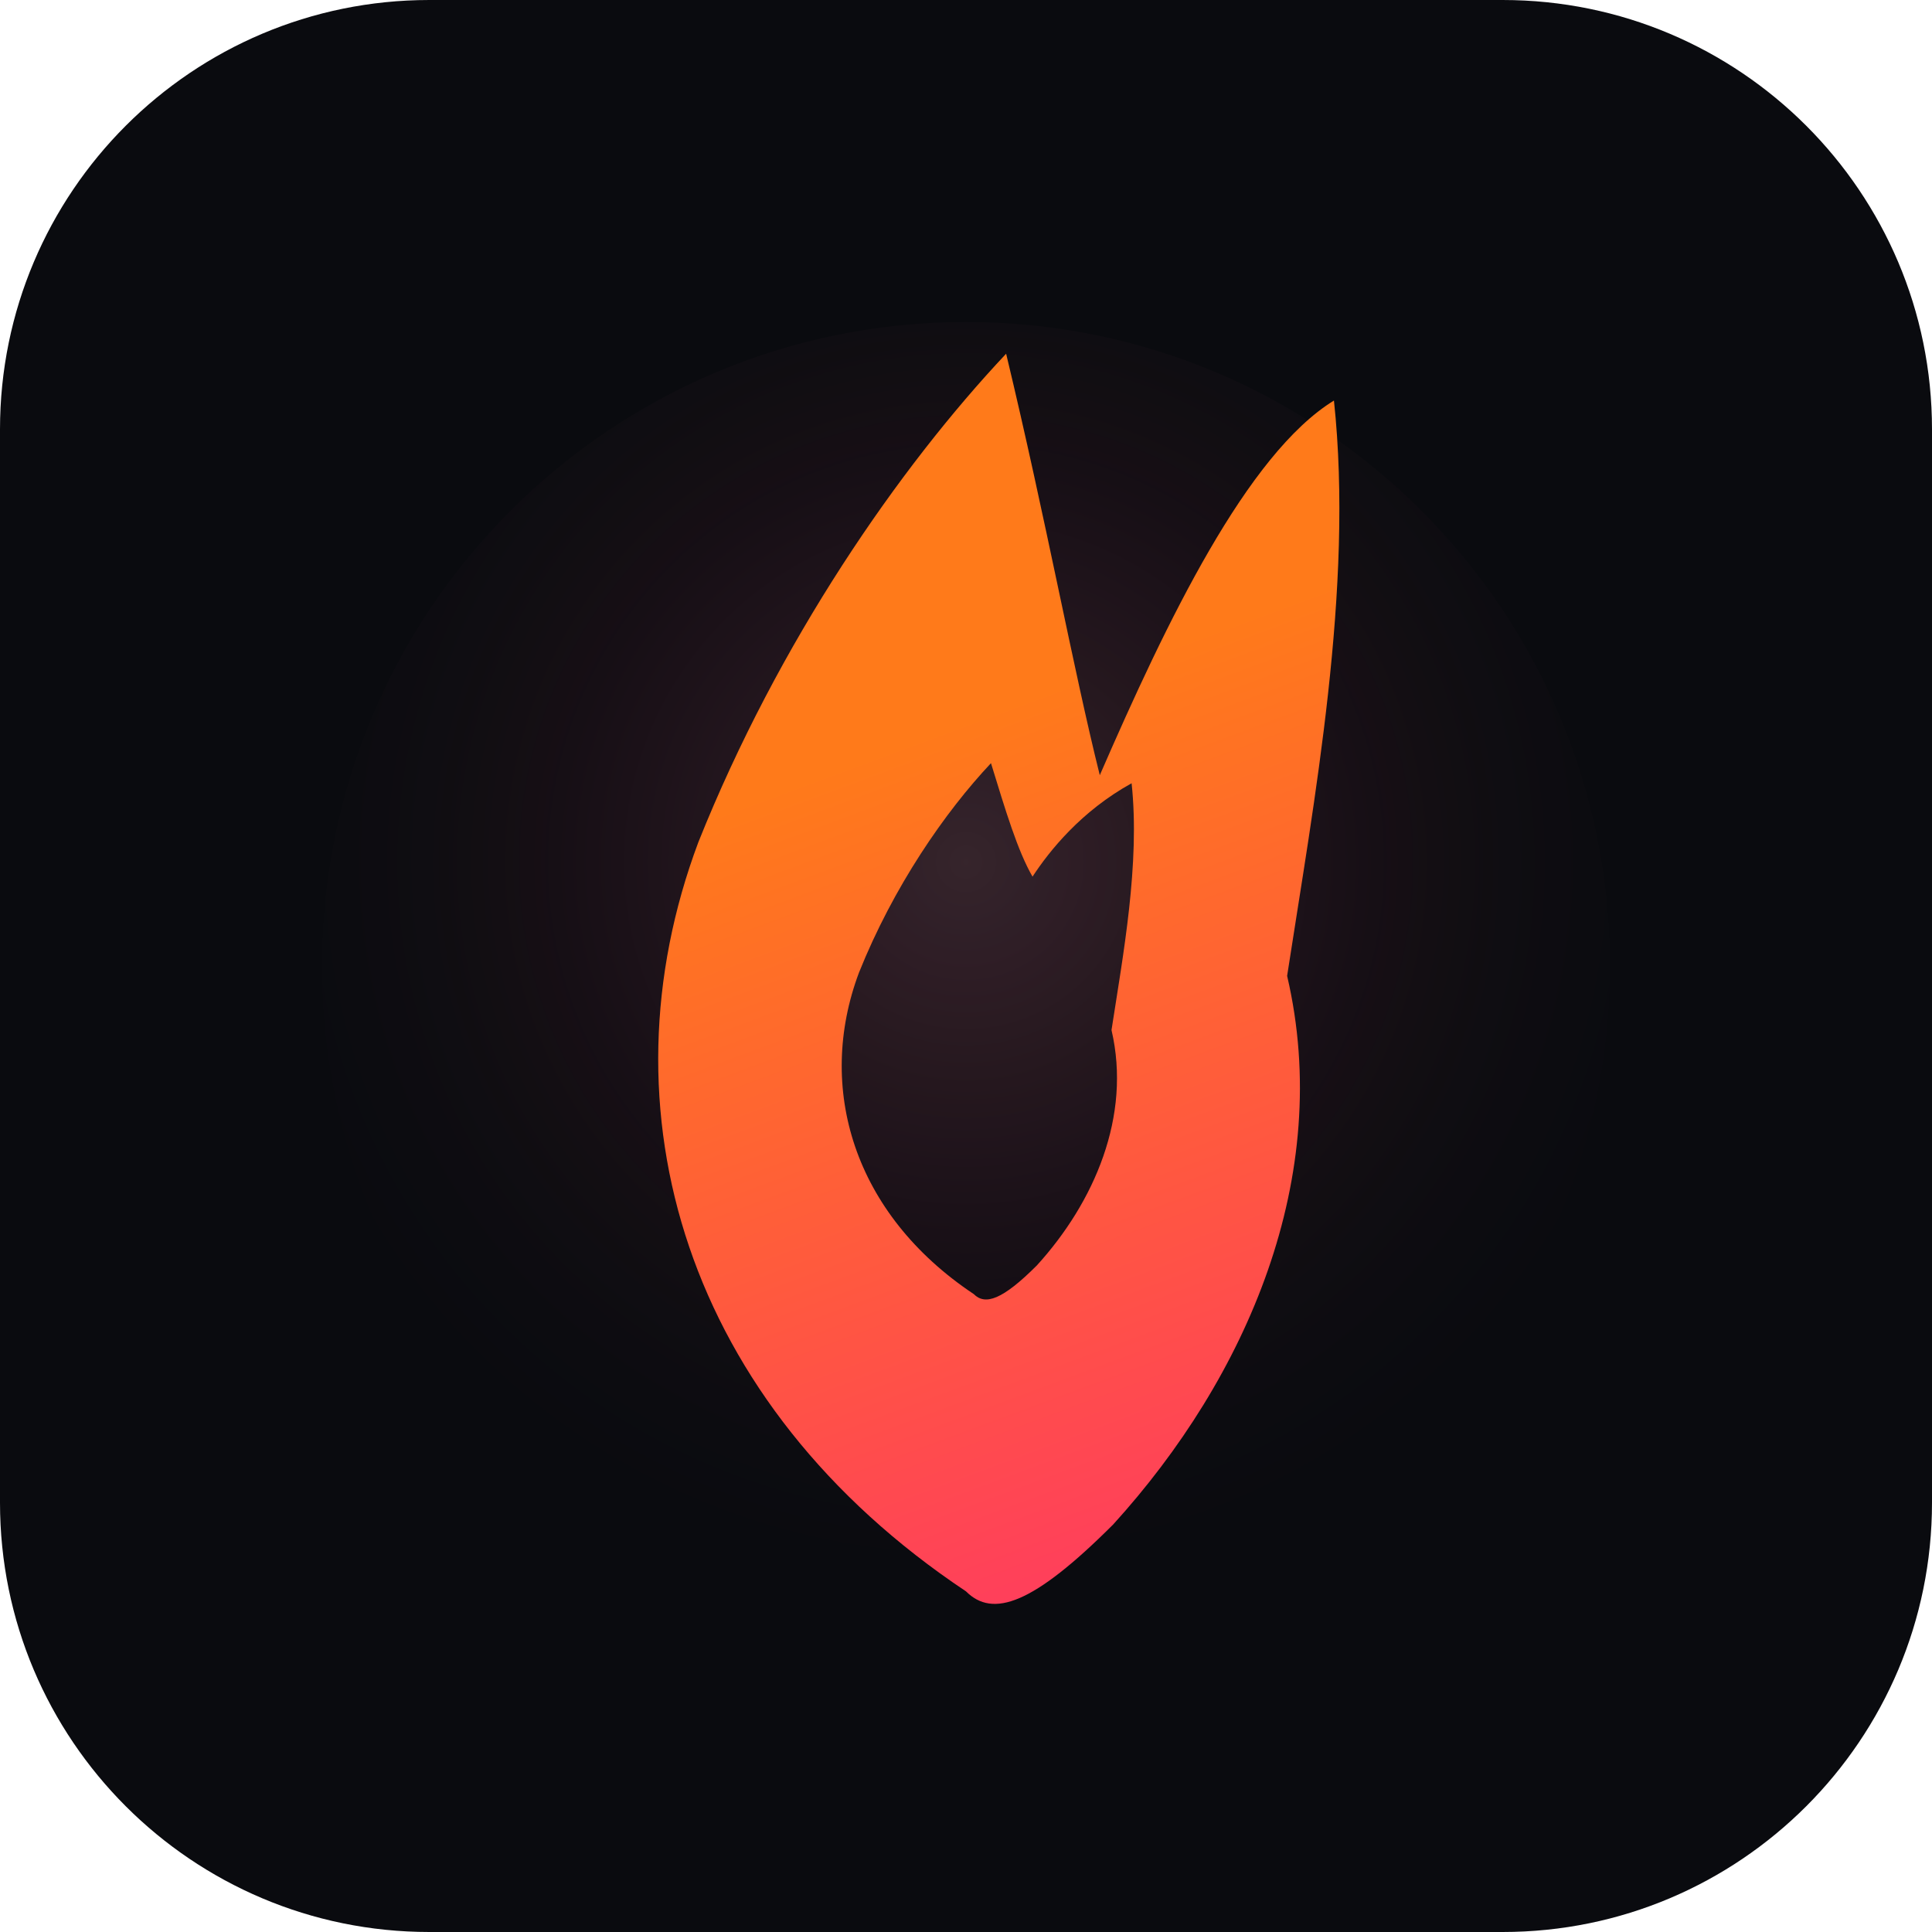
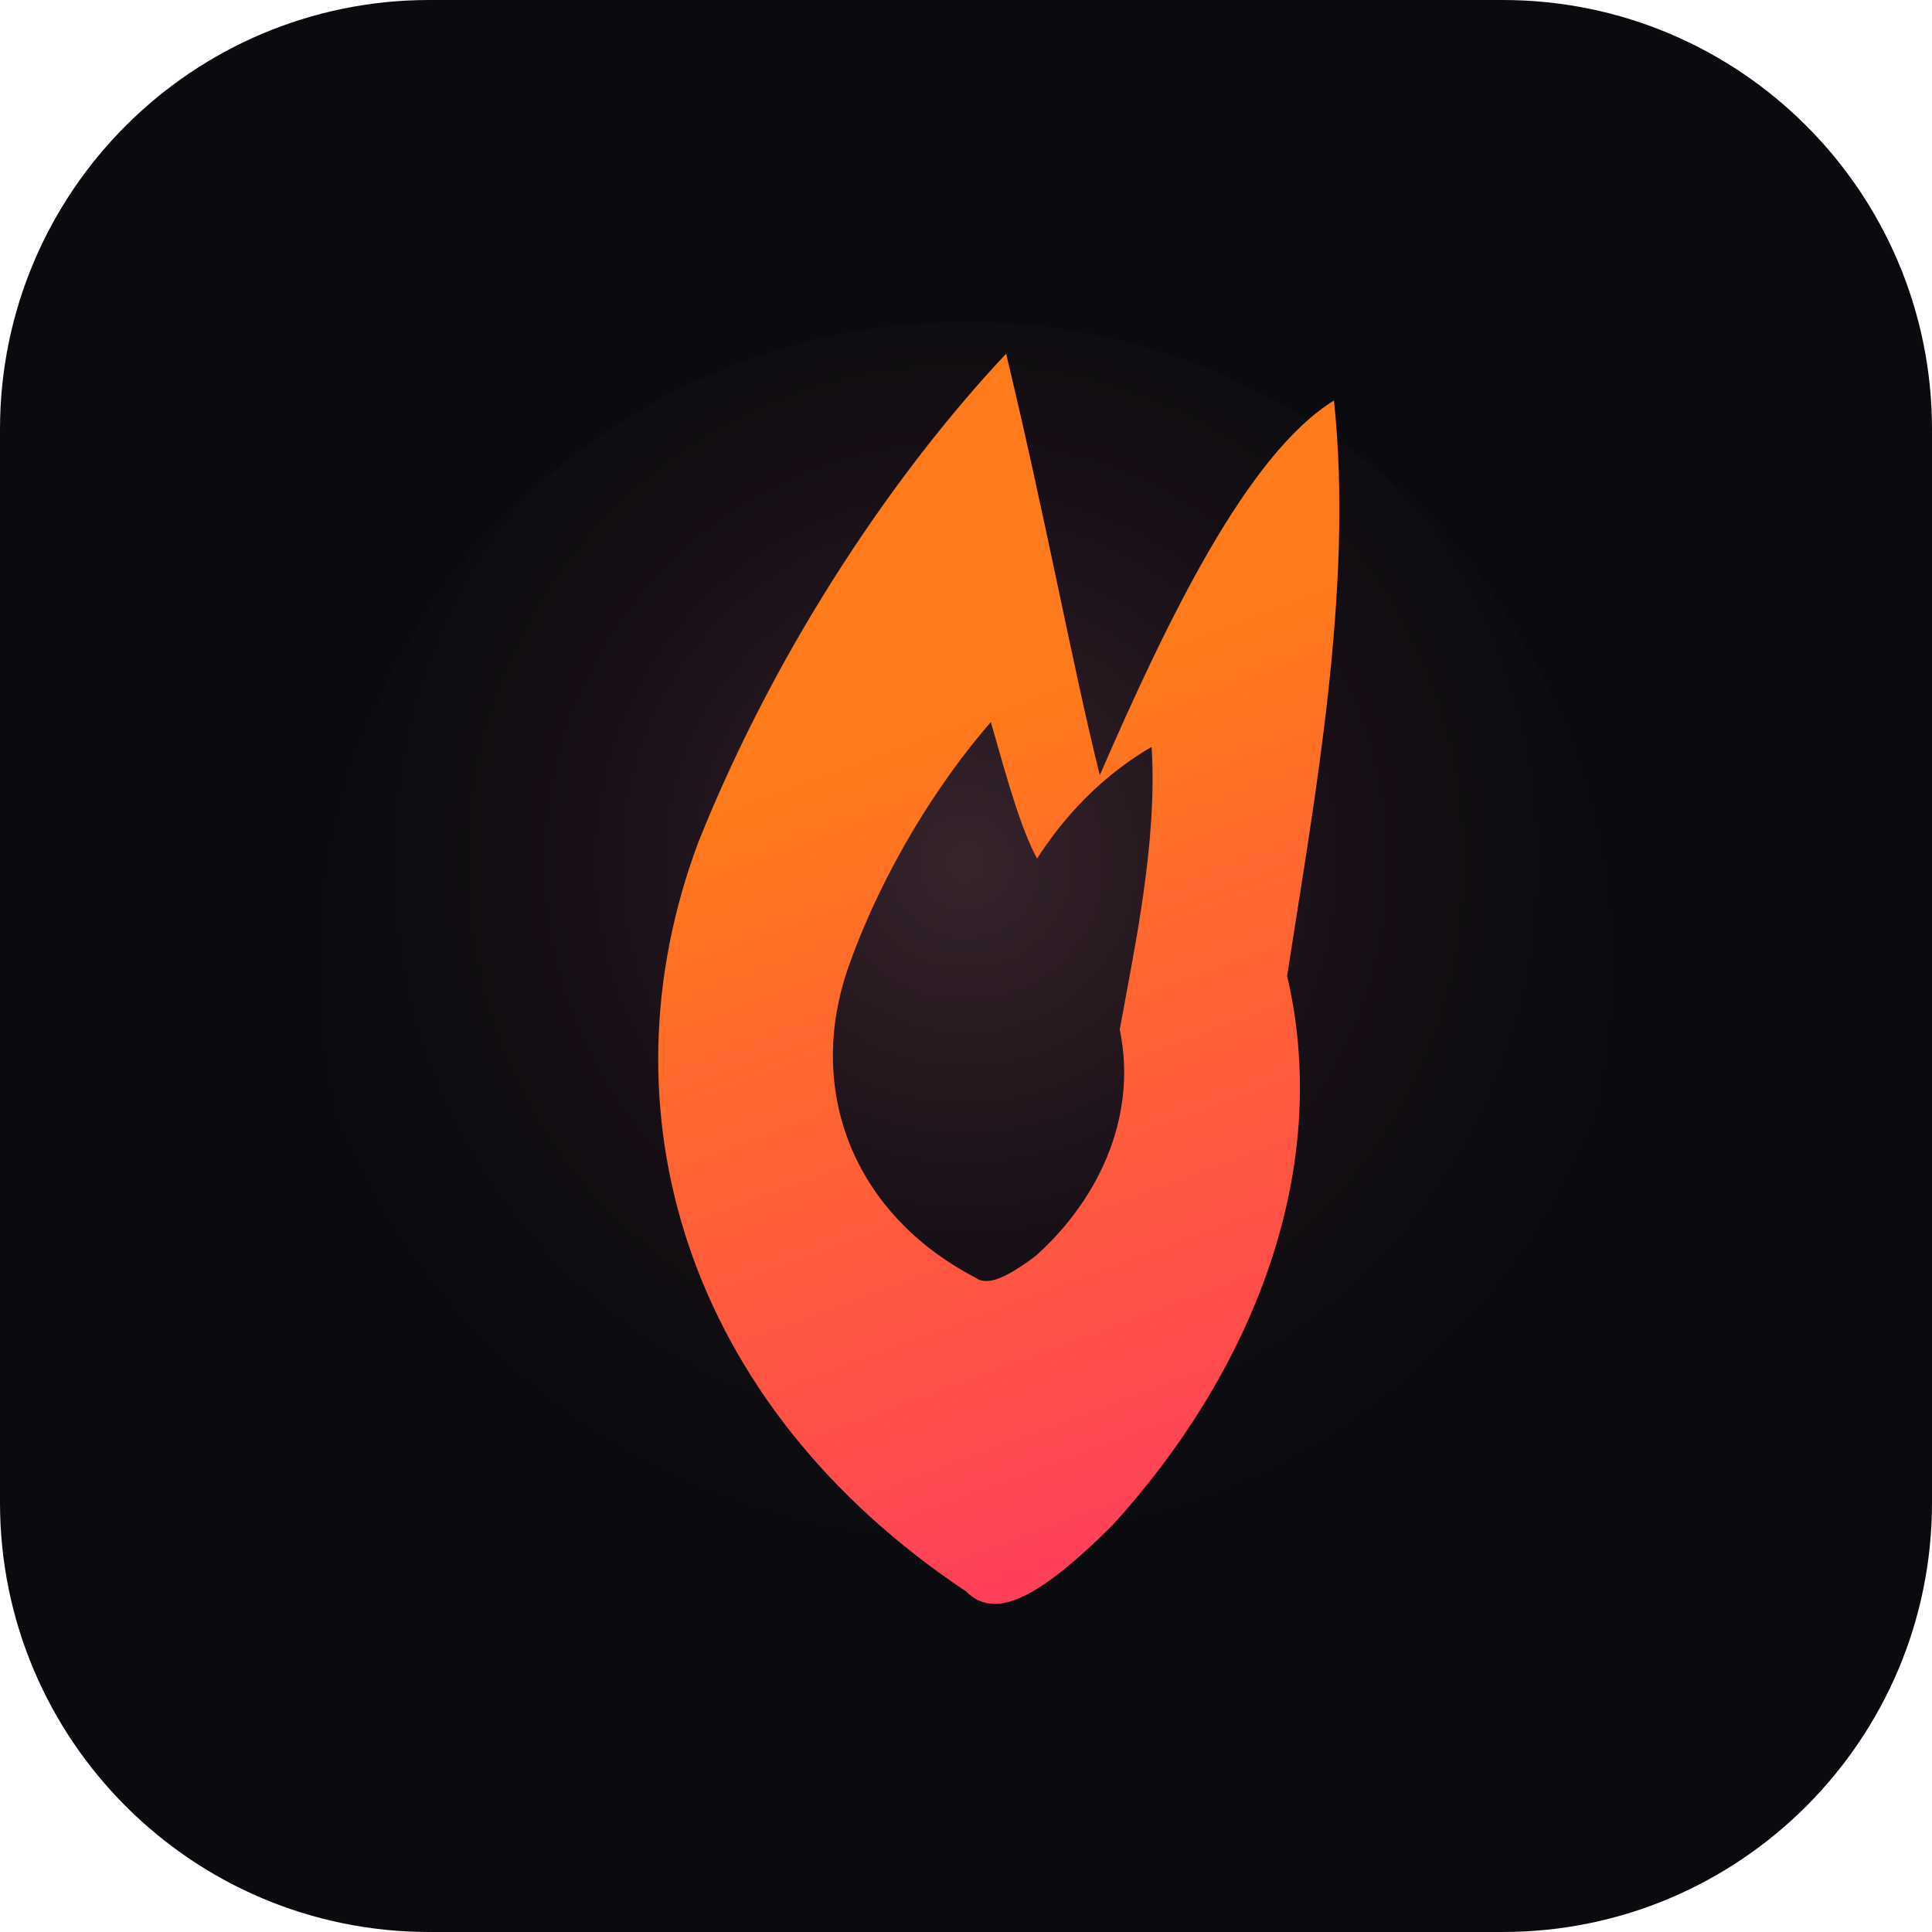
<svg xmlns="http://www.w3.org/2000/svg" viewBox="0 0 180 180" width="180" height="180" role="img" aria-label="Souldawn">
  <defs>
    <linearGradient id="dawn" x1="65" y1="32" x2="108" y2="148" gradientUnits="userSpaceOnUse">
      <stop offset="0%" stop-color="#ff7a1a" />
      <stop offset="45%" stop-color="#ff2d6f" />
      <stop offset="100%" stop-color="#b81648" />
    </linearGradient>
    <radialGradient id="bloom" cx="50%" cy="42%" r="58%">
      <stop offset="0%" stop-color="#ff9ab0" stop-opacity="0.18" />
      <stop offset="55%" stop-color="#ff5c8a" stop-opacity="0.05" />
      <stop offset="100%" stop-color="#0a0b0f" stop-opacity="0" />
    </radialGradient>
  </defs>
  <rect width="180" height="180" rx="40" fill="#0a0b0f" />
  <circle cx="90" cy="90" r="60" fill="url(#bloom)" />
  <g transform="translate(90,90) scale(1.85) translate(-50,-50)">
-     <path fill-rule="evenodd" d="M 50.000,81.494 C 35.850,72.061 31.470,57.236 36.523,43.760 C 40.566,33.652 46.631,24.893 52.021,19.165 C 54.043,27.588 55.391,35.000 56.738,40.391 C 60.107,32.642 64.150,24.219 68.530,21.523 C 69.541,30.957 67.520,41.738 66.172,50.498 C 68.530,60.605 64.150,70.713 57.412,78.125 C 53.369,82.168 51.348,82.842 50.000,81.494 Z M 50.391,66.523 C 44.320,62.477 42.441,56.117 44.609,50.336 C 46.344,46.000 48.945,42.242 51.258,39.785 C 52.000,42.200 52.600,44.200 53.350,45.500 C 54.200,44.200 55.800,42.200 58.340,40.797 C 58.773,44.844 57.906,49.469 57.328,53.227 C 58.340,57.563 56.461,61.898 53.570,65.078 C 51.836,66.812 50.969,67.102 50.391,66.523 Z" fill="url(#dawn)" />
+     <path fill-rule="evenodd" d="M 50.000,81.494 C 35.850,72.061 31.470,57.236 36.523,43.760 C 40.566,33.652 46.631,24.893 52.021,19.165 C 54.043,27.588 55.391,35.000 56.738,40.391 C 60.107,32.642 64.150,24.219 68.530,21.523 C 69.541,30.957 67.520,41.738 66.172,50.498 C 68.530,60.605 64.150,70.713 57.412,78.125 C 53.369,82.168 51.348,82.842 50.000,81.494 Z M 50.450,65.683 C 44.323,62.473 41.919,56.266 44.070,50.074 C 45.803,45.173 48.630,40.724 51.251,37.715 C 52.094,40.674 52.757,43.065 53.580,44.592 C 54.551,43.065 56.403,40.674 59.349,38.964 C 59.645,43.824 58.476,49.114 57.743,53.202 C 58.691,57.762 56.497,61.957 53.480,64.624 C 51.798,65.881 50.994,66.076 50.450,65.683 Z" fill="url(#dawn)" />
  </g>
</svg>
